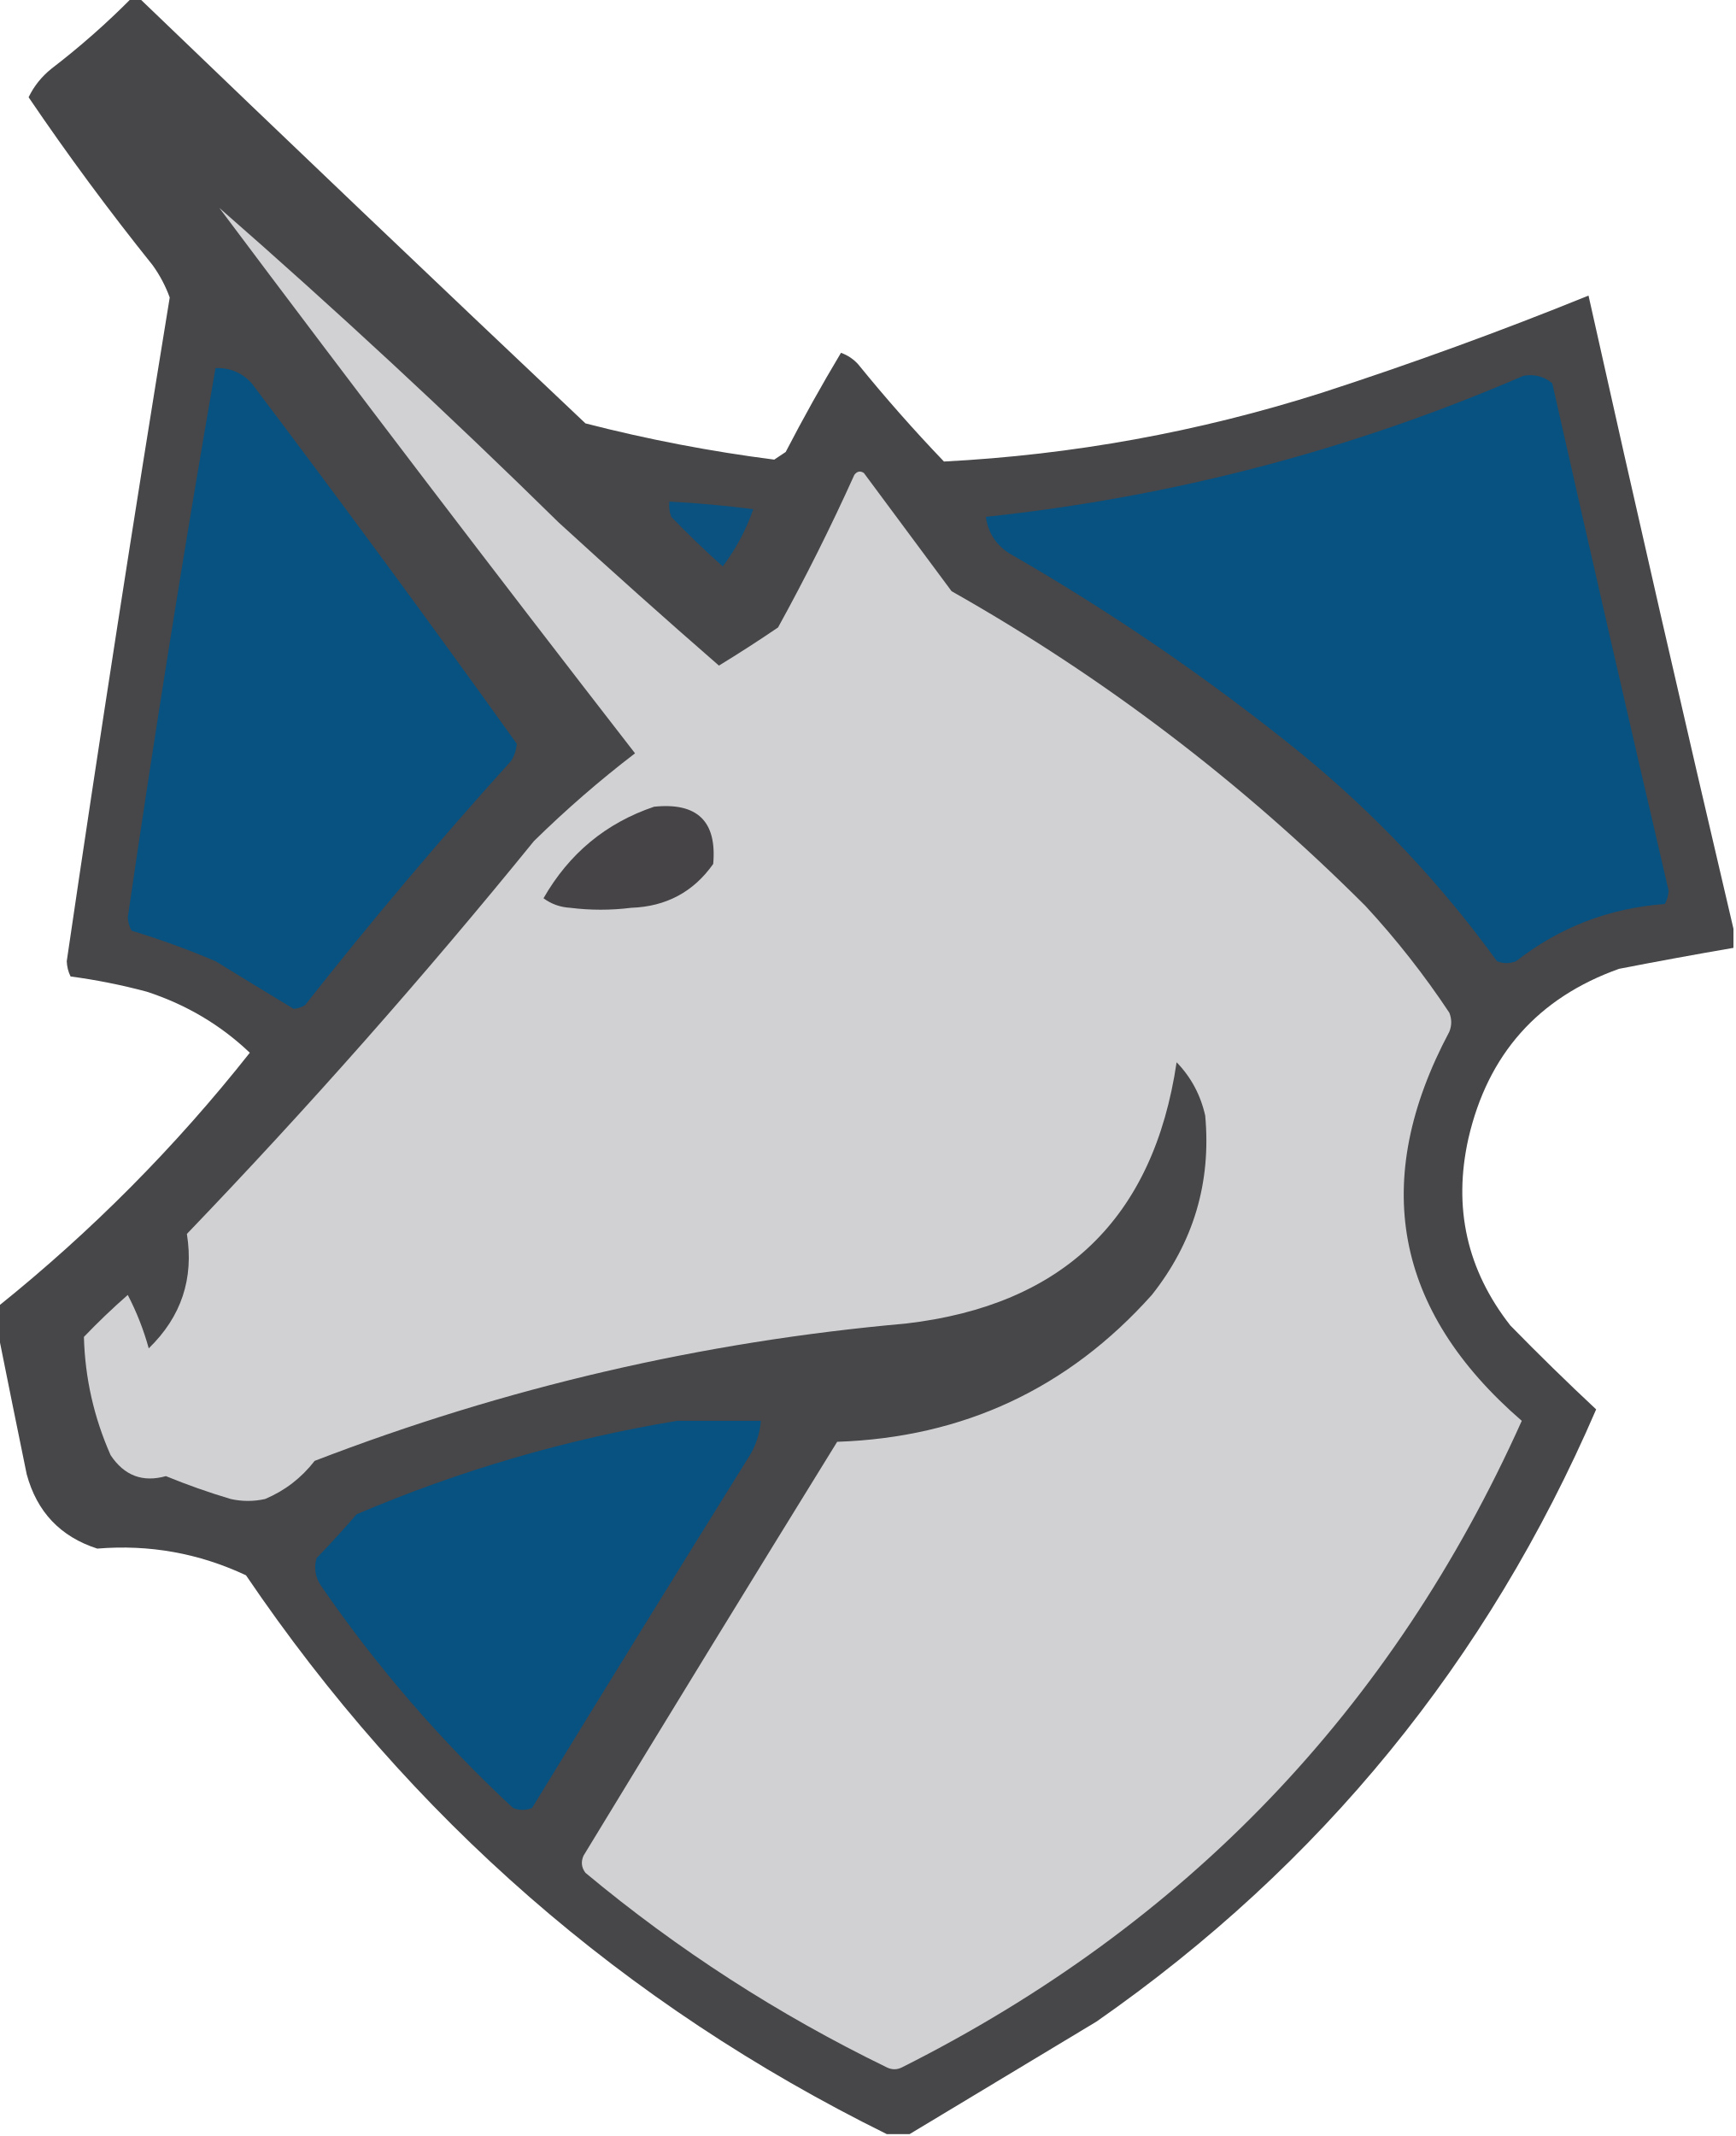
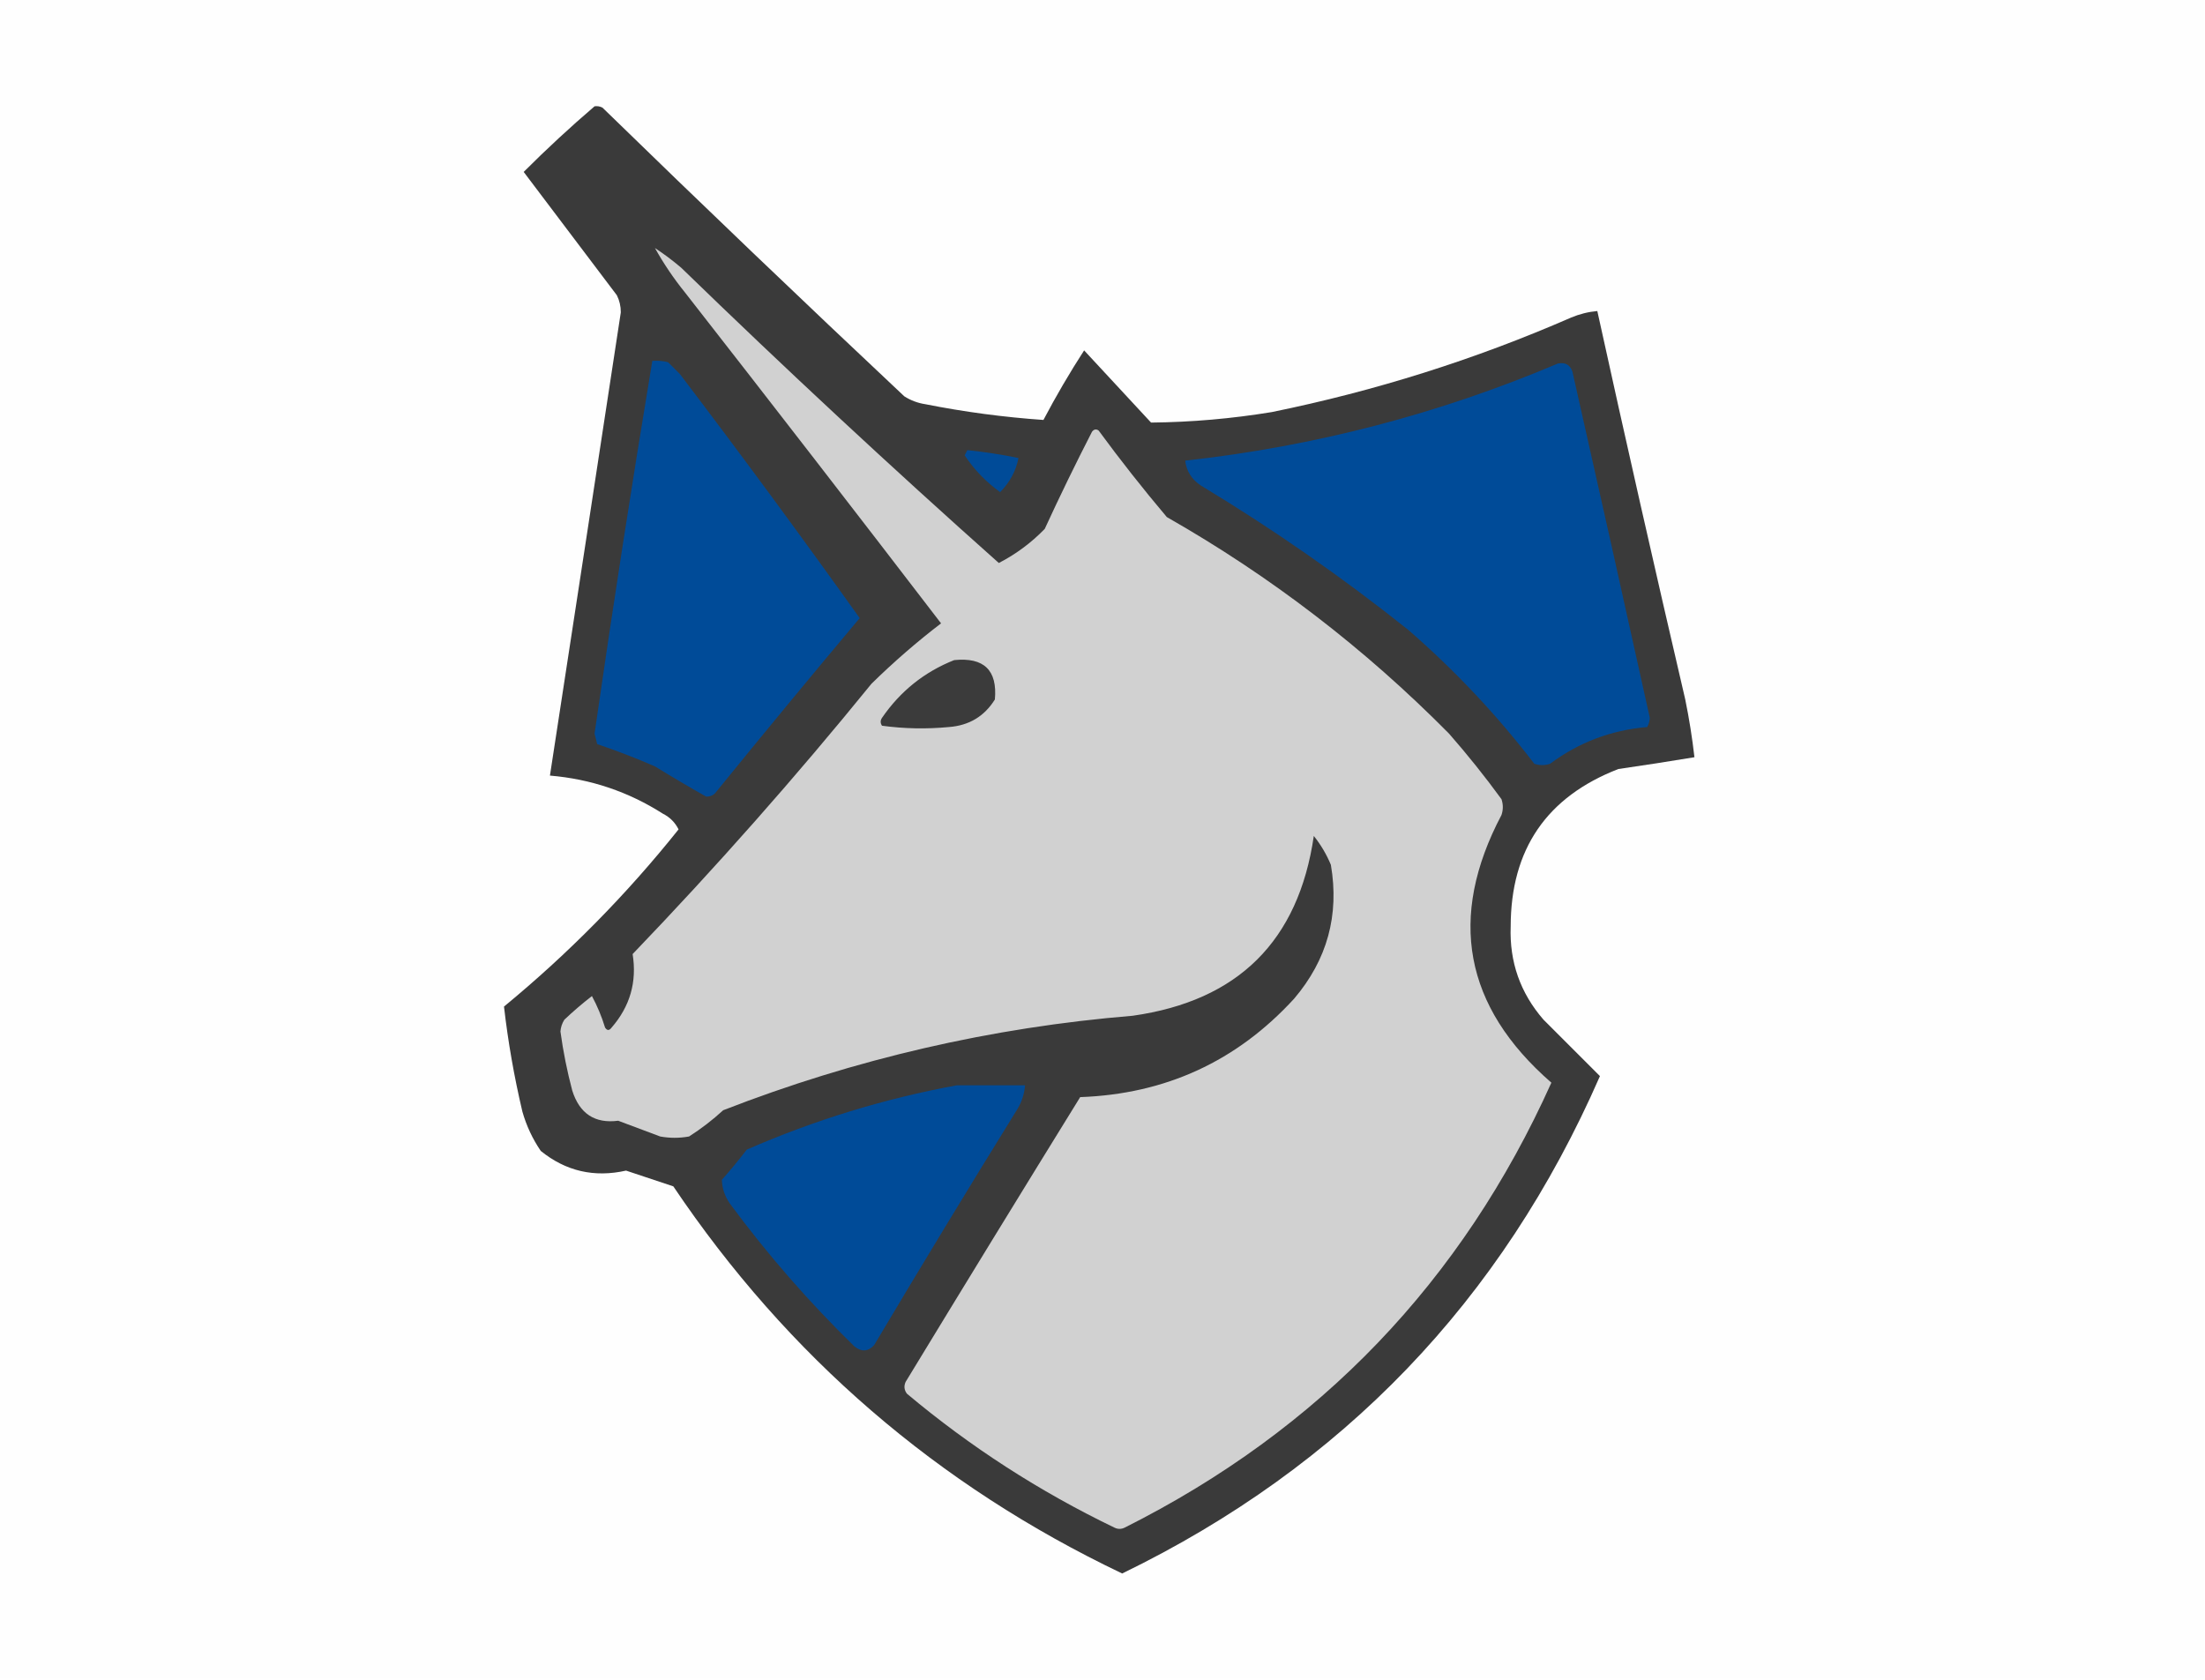
- <svg xmlns="http://www.w3.org/2000/svg" version="1.1" width="455px" height="560px" style="shape-rendering:geometricPrecision; text-rendering:geometricPrecision; image-rendering:optimizeQuality; fill-rule:evenodd; clip-rule:evenodd">
+ <svg xmlns="http://www.w3.org/2000/svg" version="1.1" width="840px" height="640px" style="shape-rendering:geometricPrecision; text-rendering:geometricPrecision; image-rendering:optimizeQuality; fill-rule:evenodd; clip-rule:evenodd">
  <g>
-     <path style="opacity:0.975" fill="#434244" d="M 34.5,-0.5 C 35.167,-0.5 35.833,-0.5 36.5,-0.5C 75.302,36.8 114.302,73.967 153.5,111C 169.823,115.198 186.323,118.365 203,120.5C 204,119.833 205,119.167 206,118.5C 210.58,109.672 215.413,101.005 220.5,92.5C 222.258,93.128 223.758,94.128 225,95.5C 232.186,104.348 239.686,112.848 247.5,121C 281.236,119.253 314.236,113.253 346.5,103C 370.205,95.305 393.539,86.805 416.5,77.5C 428.881,133.016 441.548,188.35 454.5,243.5C 454.5,245.167 454.5,246.833 454.5,248.5C 444.493,250.224 434.493,252.057 424.5,254C 403.25,261.587 390.084,276.42 385,298.5C 380.951,316.63 384.617,332.963 396,347.5C 403.456,355.126 410.956,362.459 418.5,369.5C 390.026,435.467 346.36,488.967 287.5,530C 271.103,539.859 254.77,549.692 238.5,559.5C 236.5,559.5 234.5,559.5 232.5,559.5C 163.659,525.498 107.659,476.665 64.5,413C 52.154,407.207 39.154,404.874 25.5,406C 15.844,402.887 9.678,396.387 7,386.5C 4.443,374.045 1.943,361.712 -0.5,349.5C -0.5,347.167 -0.5,344.833 -0.5,342.5C 24.009,322.824 46.01,300.657 65.5,276C 57.82,268.698 48.82,263.365 38.5,260C 31.921,258.237 25.254,256.903 18.5,256C 17.892,254.769 17.559,253.436 17.5,252C 26.04,193.883 35.04,135.883 44.5,78C 43.397,74.961 41.897,72.127 40,69.5C 28.555,55.23 17.721,40.564 7.5,25.5C 8.897,22.593 10.897,20.093 13.5,18C 20.948,12.287 27.948,6.12 34.5,-0.5 Z" />
+     <path style="opacity:1" fill="#fefefe" d="M -0.5,-0.5 C 279.5,-0.5 559.5,-0.5 839.5,-0.5C 839.5,212.833 839.5,426.167 839.5,639.5C 559.5,639.5 279.5,639.5 -0.5,639.5C -0.5,426.167 -0.5,212.833 -0.5,-0.5 Z" />
  </g>
  <g>
-     <path style="opacity:1" fill="#d1d1d3" d="M 57.5,54.5 C 87.95,81.116 117.617,108.616 146.5,137C 160.351,149.685 174.351,162.185 188.5,174.5C 193.752,171.291 198.918,167.958 204,164.5C 211.178,151.477 217.845,138.143 224,124.5C 224.718,123.549 225.551,123.383 226.5,124C 234.167,134.333 241.833,144.667 249.5,155C 289.35,177.525 325.517,205.025 358,237.5C 366.096,246.259 373.429,255.593 380,265.5C 380.667,267.167 380.667,268.833 380,270.5C 359.211,309.557 365.545,343.557 399,372.5C 365.068,448.104 310.902,504.604 236.5,542C 235.167,542.667 233.833,542.667 232.5,542C 204.015,528.152 177.681,511.152 153.5,491C 152.446,489.612 152.28,488.112 153,486.5C 175.041,450.25 197.208,414.083 219.5,378C 252.558,376.879 280.058,364.045 302,339.5C 312.928,325.715 317.595,310.048 316,292.5C 314.785,287.066 312.285,282.399 308.5,278.5C 302.453,319.377 278.787,342.21 237.5,347C 184.126,351.741 132.459,363.741 82.5,383C 79.024,387.479 74.691,390.813 69.5,393C 66.5,393.667 63.5,393.667 60.5,393C 54.736,391.285 49.07,389.285 43.5,387C 37.402,388.707 32.568,386.874 29,381.5C 24.621,371.604 22.288,361.271 22,350.5C 25.682,346.651 29.515,342.984 33.5,339.5C 35.817,343.946 37.65,348.613 39,353.5C 47.537,345.223 50.87,335.223 49,323.5C 80.82,290.354 111.154,256.021 140,220.5C 148.415,212.244 157.249,204.578 166.5,197.5C 129.735,150.08 93.401,102.414 57.5,54.5 Z" />
+     <path style="opacity:1" fill="#3a3a3a" d="M 226.5,40.5 C 227.552,40.35 228.552,40.517 229.5,41C 267.53,78.031 305.864,114.698 344.5,151C 346.957,152.562 349.624,153.562 352.5,154C 367.4,156.951 382.4,158.951 397.5,160C 402.3,150.892 407.467,142.058 413,133.5C 421.487,142.655 429.987,151.821 438.5,161C 453.912,160.844 469.245,159.51 484.5,157C 523.991,148.944 561.991,136.944 598.5,121C 601.72,119.648 605.053,118.814 608.5,118.5C 619.345,167.882 630.512,217.215 642,266.5C 643.498,273.811 644.664,281.144 645.5,288.5C 635.869,290.096 626.202,291.596 616.5,293C 589.187,303.613 575.521,323.613 575.5,353C 575,366.496 579.167,378.329 588,388.5C 595.322,395.822 602.488,402.988 609.5,410C 572.118,495.549 511.451,558.715 427.5,599.5C 357.09,565.926 300.09,516.76 256.5,452C 250.524,450.016 244.524,448.016 238.5,446C 226.374,448.726 215.541,446.226 206,438.5C 202.863,433.892 200.53,428.892 199,423.5C 195.863,410.217 193.53,396.883 192,383.5C 216.548,363.285 238.715,340.785 258.5,316C 257.179,313.346 255.179,311.346 252.5,310C 239.369,301.633 225.035,296.8 209.5,295.5C 218.536,236.676 227.536,177.843 236.5,119C 236.506,116.7 236.006,114.534 235,112.5C 223.167,96.833 211.333,81.167 199.5,65.5C 208.22,56.777 217.22,48.444 226.5,40.5 Z" />
  </g>
  <g>
-     <path style="opacity:1" fill="#085281" d="M 56.5,96.5 C 60.31,96.379 63.477,97.712 66,100.5C 89.608,131.76 112.774,163.26 135.5,195C 135.375,196.627 134.875,198.127 134,199.5C 115.249,220.247 97.249,241.58 80,263.5C 79.107,264.081 78.107,264.415 77,264.5C 70.205,260.393 63.372,256.227 56.5,252C 49.32,248.94 41.986,246.273 34.5,244C 33.903,242.938 33.57,241.772 33.5,240.5C 40.526,192.346 48.193,144.346 56.5,96.5 Z" />
+     <path style="opacity:1" fill="#d1d1d1" d="M 249.5,94.5 C 252.938,96.759 256.271,99.259 259.5,102C 299.081,140.418 339.414,177.918 380.5,214.5C 387.038,211.13 392.872,206.797 398,201.5C 403.728,189.044 409.728,176.711 416,164.5C 416.718,163.549 417.551,163.383 418.5,164C 426.786,175.287 435.452,186.287 444.5,197C 484.037,219.52 519.87,247.02 552,279.5C 559.047,287.545 565.713,295.878 572,304.5C 572.667,306.5 572.667,308.5 572,310.5C 551.397,349.551 557.73,383.551 591,412.5C 557.012,488.159 502.845,544.659 428.5,582C 427.167,582.667 425.833,582.667 424.5,582C 395.955,568.24 369.622,551.24 345.5,531C 344.446,529.612 344.28,528.112 345,526.5C 367.041,490.25 389.208,454.083 411.5,418C 443.997,416.845 471.163,404.345 493,380.5C 505.611,365.669 510.277,348.669 507,329.5C 505.337,325.504 503.171,321.837 500.5,318.5C 494.682,358.484 471.682,381.317 431.5,387C 377.739,391.441 325.739,403.441 275.5,423C 271.452,426.716 267.118,430.05 262.5,433C 258.833,433.667 255.167,433.667 251.5,433C 246.167,431 240.833,429 235.5,427C 226.611,428.151 220.778,424.317 218,415.5C 216.038,408.102 214.538,400.602 213.5,393C 213.625,391.373 214.125,389.873 215,388.5C 218.328,385.342 221.828,382.342 225.5,379.5C 227.548,383.304 229.215,387.304 230.5,391.5C 231.274,392.711 232.107,392.711 233,391.5C 240.022,383.412 242.689,374.079 241,363.5C 272.792,330.38 303.125,296.047 332,260.5C 340.415,252.244 349.249,244.578 358.5,237.5C 326.191,195.357 293.691,153.357 261,111.5C 256.651,106.122 252.818,100.455 249.5,94.5 Z" />
  </g>
  <g>
-     <path style="opacity:1" fill="#085281" d="M 399.5,98.5 C 402.394,98.042 404.894,98.709 407,100.5C 417.011,144.875 427.177,189.209 437.5,233.5C 437.43,234.772 437.097,235.938 436.5,237C 421.923,238.078 408.923,243.078 397.5,252C 395.833,252.667 394.167,252.667 392.5,252C 377.615,231.446 360.282,213.113 340.5,197C 316.555,177.69 291.222,160.356 264.5,145C 261.02,142.703 259.02,139.536 258.5,135.5C 307.481,130.277 354.481,117.943 399.5,98.5 Z" />
+     <path style="opacity:1" fill="#004b98" d="M 248.5,137.5 C 250.527,137.338 252.527,137.505 254.5,138C 256,139.5 257.5,141 259,142.5C 282.334,173.185 305.167,204.185 327.5,235.5C 309.176,257.328 291.01,279.328 273,301.5C 272.044,302.894 270.711,303.561 269,303.5C 262.479,299.818 255.979,295.985 249.5,292C 242.311,288.866 234.978,286.033 227.5,283.5C 227.167,282.167 226.833,280.833 226.5,279.5C 233.327,232.04 240.66,184.706 248.5,137.5 Z" />
  </g>
  <g>
-     <path style="opacity:1" fill="#0b5280" d="M 175.5,131.5 C 182.861,131.885 190.194,132.552 197.5,133.5C 195.642,138.879 192.976,143.879 189.5,148.5C 184.848,144.349 180.348,140.015 176,135.5C 175.51,134.207 175.343,132.873 175.5,131.5 Z" />
+     <path style="opacity:1" fill="#004b98" d="M 593.5,138.5 C 596.238,137.965 598.072,138.965 599,141.5C 608.942,185.487 618.775,229.487 628.5,273.5C 628.43,274.772 628.097,275.938 627.5,277C 613.781,278.173 601.447,282.84 590.5,291C 588.5,291.667 586.5,291.667 584.5,291C 570.275,272.438 554.275,255.438 536.5,240C 511.321,219.919 484.987,201.585 457.5,185C 453.971,182.669 451.971,179.503 451.5,175.5C 500.784,170.062 548.117,157.728 593.5,138.5 Z" />
  </g>
  <g>
-     <path style="opacity:1" fill="#464446" d="M 171.5,211.5 C 182.826,210.327 187.992,215.327 187,226.5C 181.82,233.843 174.654,237.676 165.5,238C 160.167,238.667 154.833,238.667 149.5,238C 146.881,237.849 144.547,237.015 142.5,235.5C 149.227,223.758 158.894,215.758 171.5,211.5 Z" />
+     <path style="opacity:1" fill="#004b98" d="M 368.5,171.5 C 375.083,172.185 381.583,173.185 388,174.5C 387.017,179.461 384.683,183.794 381,187.5C 375.645,183.646 371.145,178.979 367.5,173.5C 367.863,172.817 368.196,172.15 368.5,171.5 Z" />
  </g>
  <g>
-     <path style="opacity:1" fill="#085281" d="M 177.5,372.5 C 184.833,372.5 192.167,372.5 199.5,372.5C 199.201,376.105 198.035,379.439 196,382.5C 177.041,412.916 158.208,443.416 139.5,474C 137.833,474.667 136.167,474.667 134.5,474C 115.482,456.321 98.649,436.821 84,415.5C 82.627,413.305 82.294,410.971 83,408.5C 86.617,404.761 90.117,400.928 93.5,397C 120.638,385.449 148.638,377.283 177.5,372.5 Z" />
+     <path style="opacity:1" fill="#3b3b3b" d="M 363.5,251.5 C 374.846,250.348 380.013,255.348 379,266.5C 374.996,272.924 369.162,276.424 361.5,277C 352.921,277.816 344.421,277.649 336,276.5C 335.333,275.5 335.333,274.5 336,273.5C 343.001,263.319 352.168,255.986 363.5,251.5 Z" />
+   </g>
+   <g>
+     <path style="opacity:1" fill="#004b98" d="M 364.5,413.5 C 373.167,413.5 381.833,413.5 390.5,413.5C 390.201,417.105 389.035,420.439 387,423.5C 368.749,453 350.749,482.667 333,512.5C 330.716,514.984 328.216,515.151 325.5,513C 308.133,496.049 292.3,477.883 278,458.5C 276.086,455.702 275.086,452.702 275,449.5C 278.276,445.799 281.442,441.965 284.5,438C 310.303,426.72 336.97,418.554 364.5,413.5 Z" />
  </g>
</svg>
